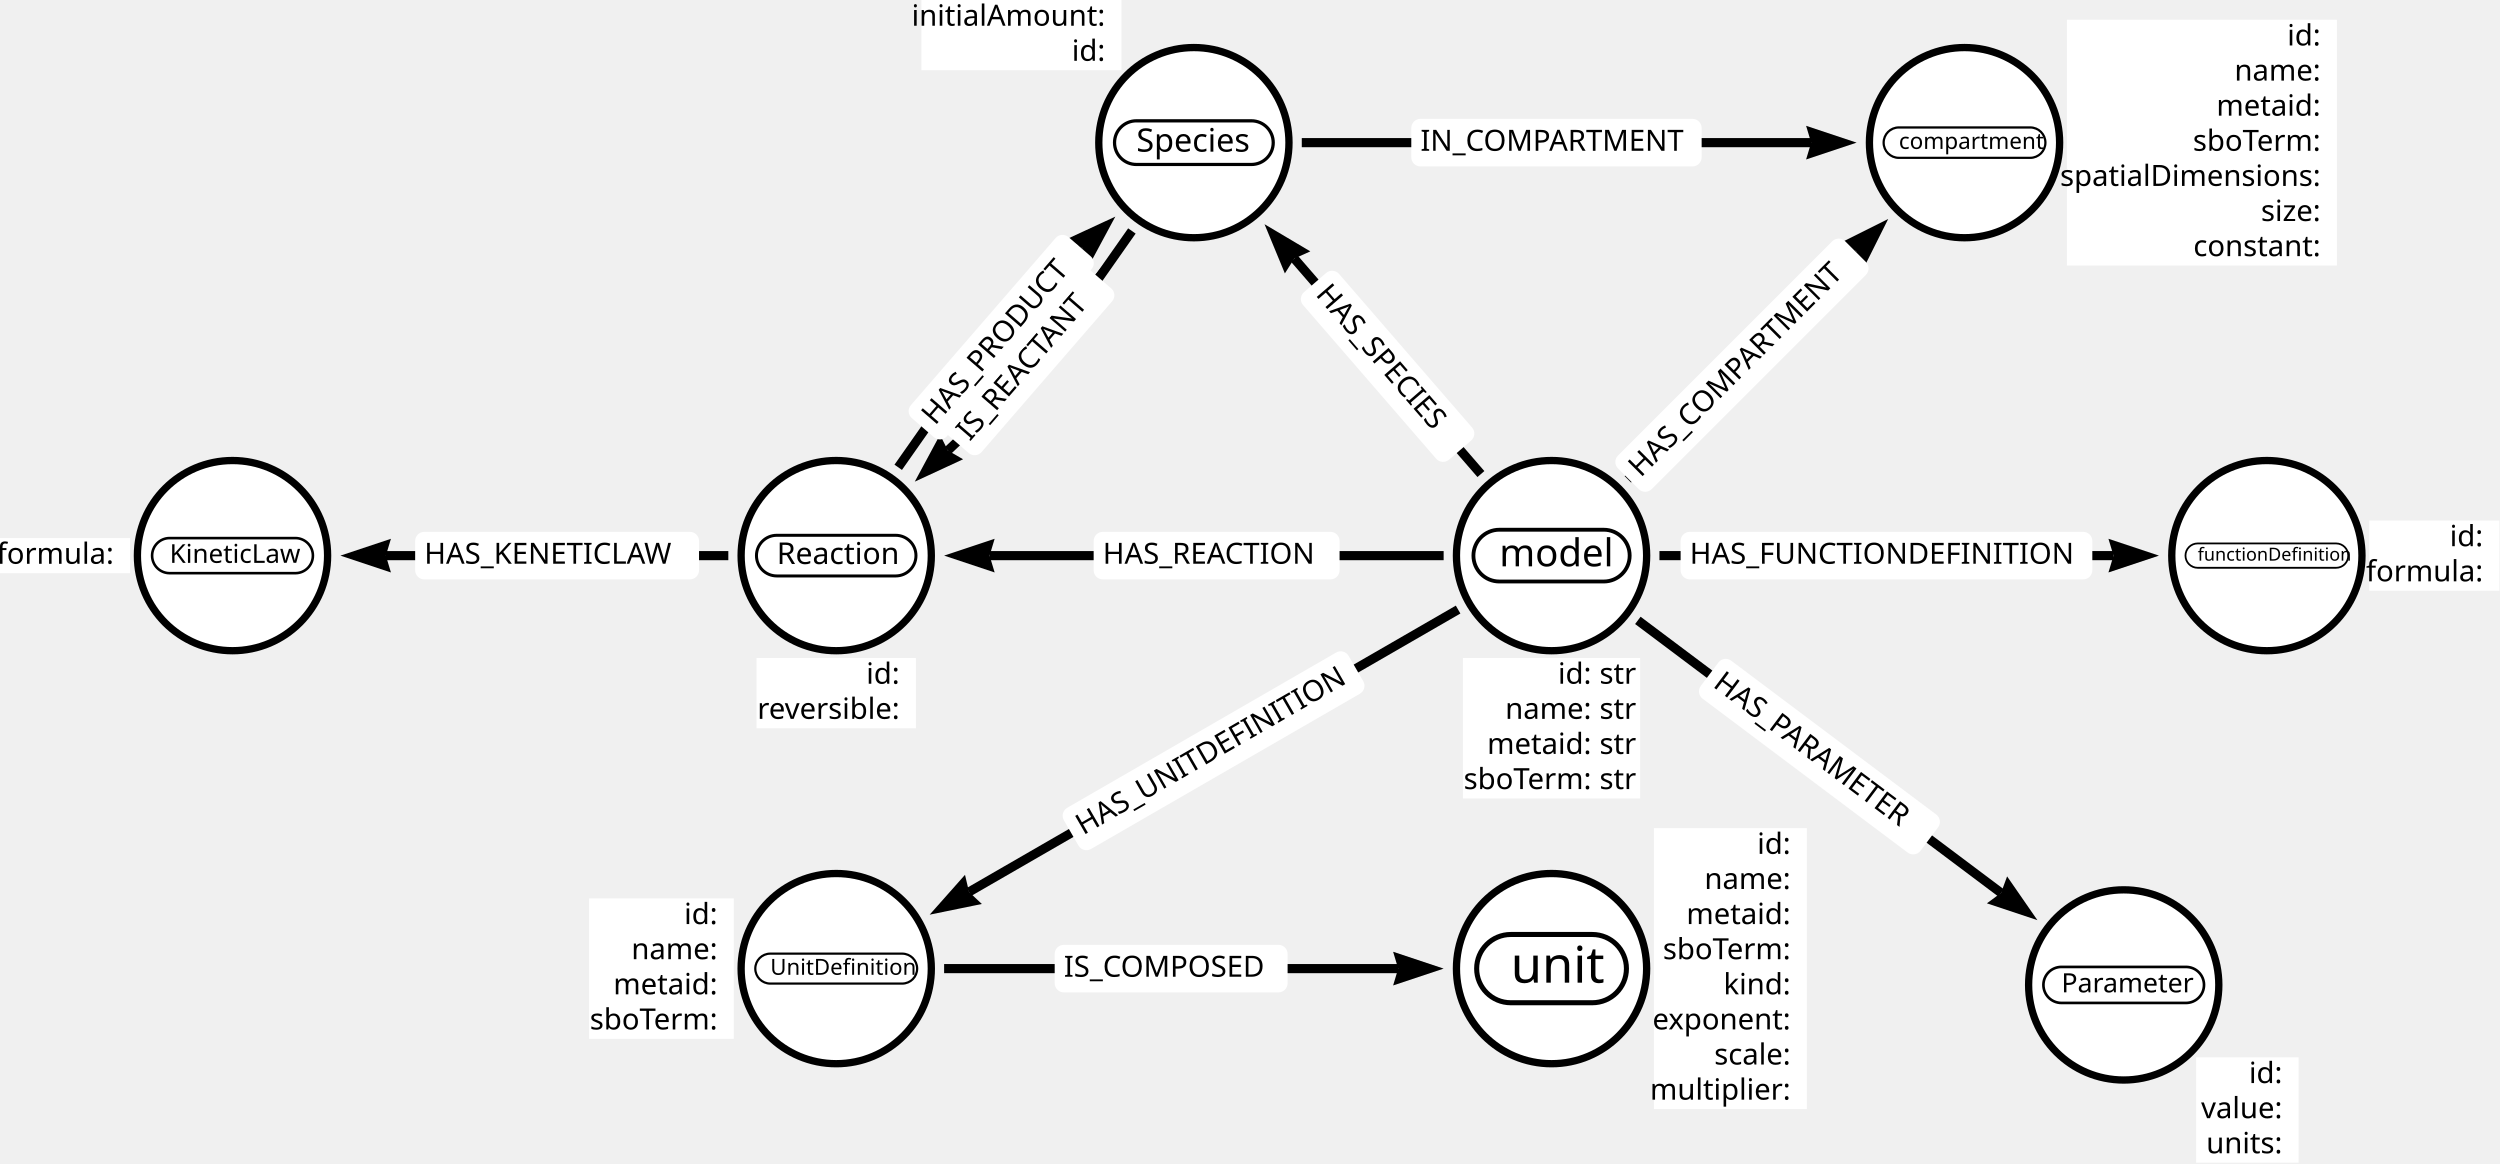
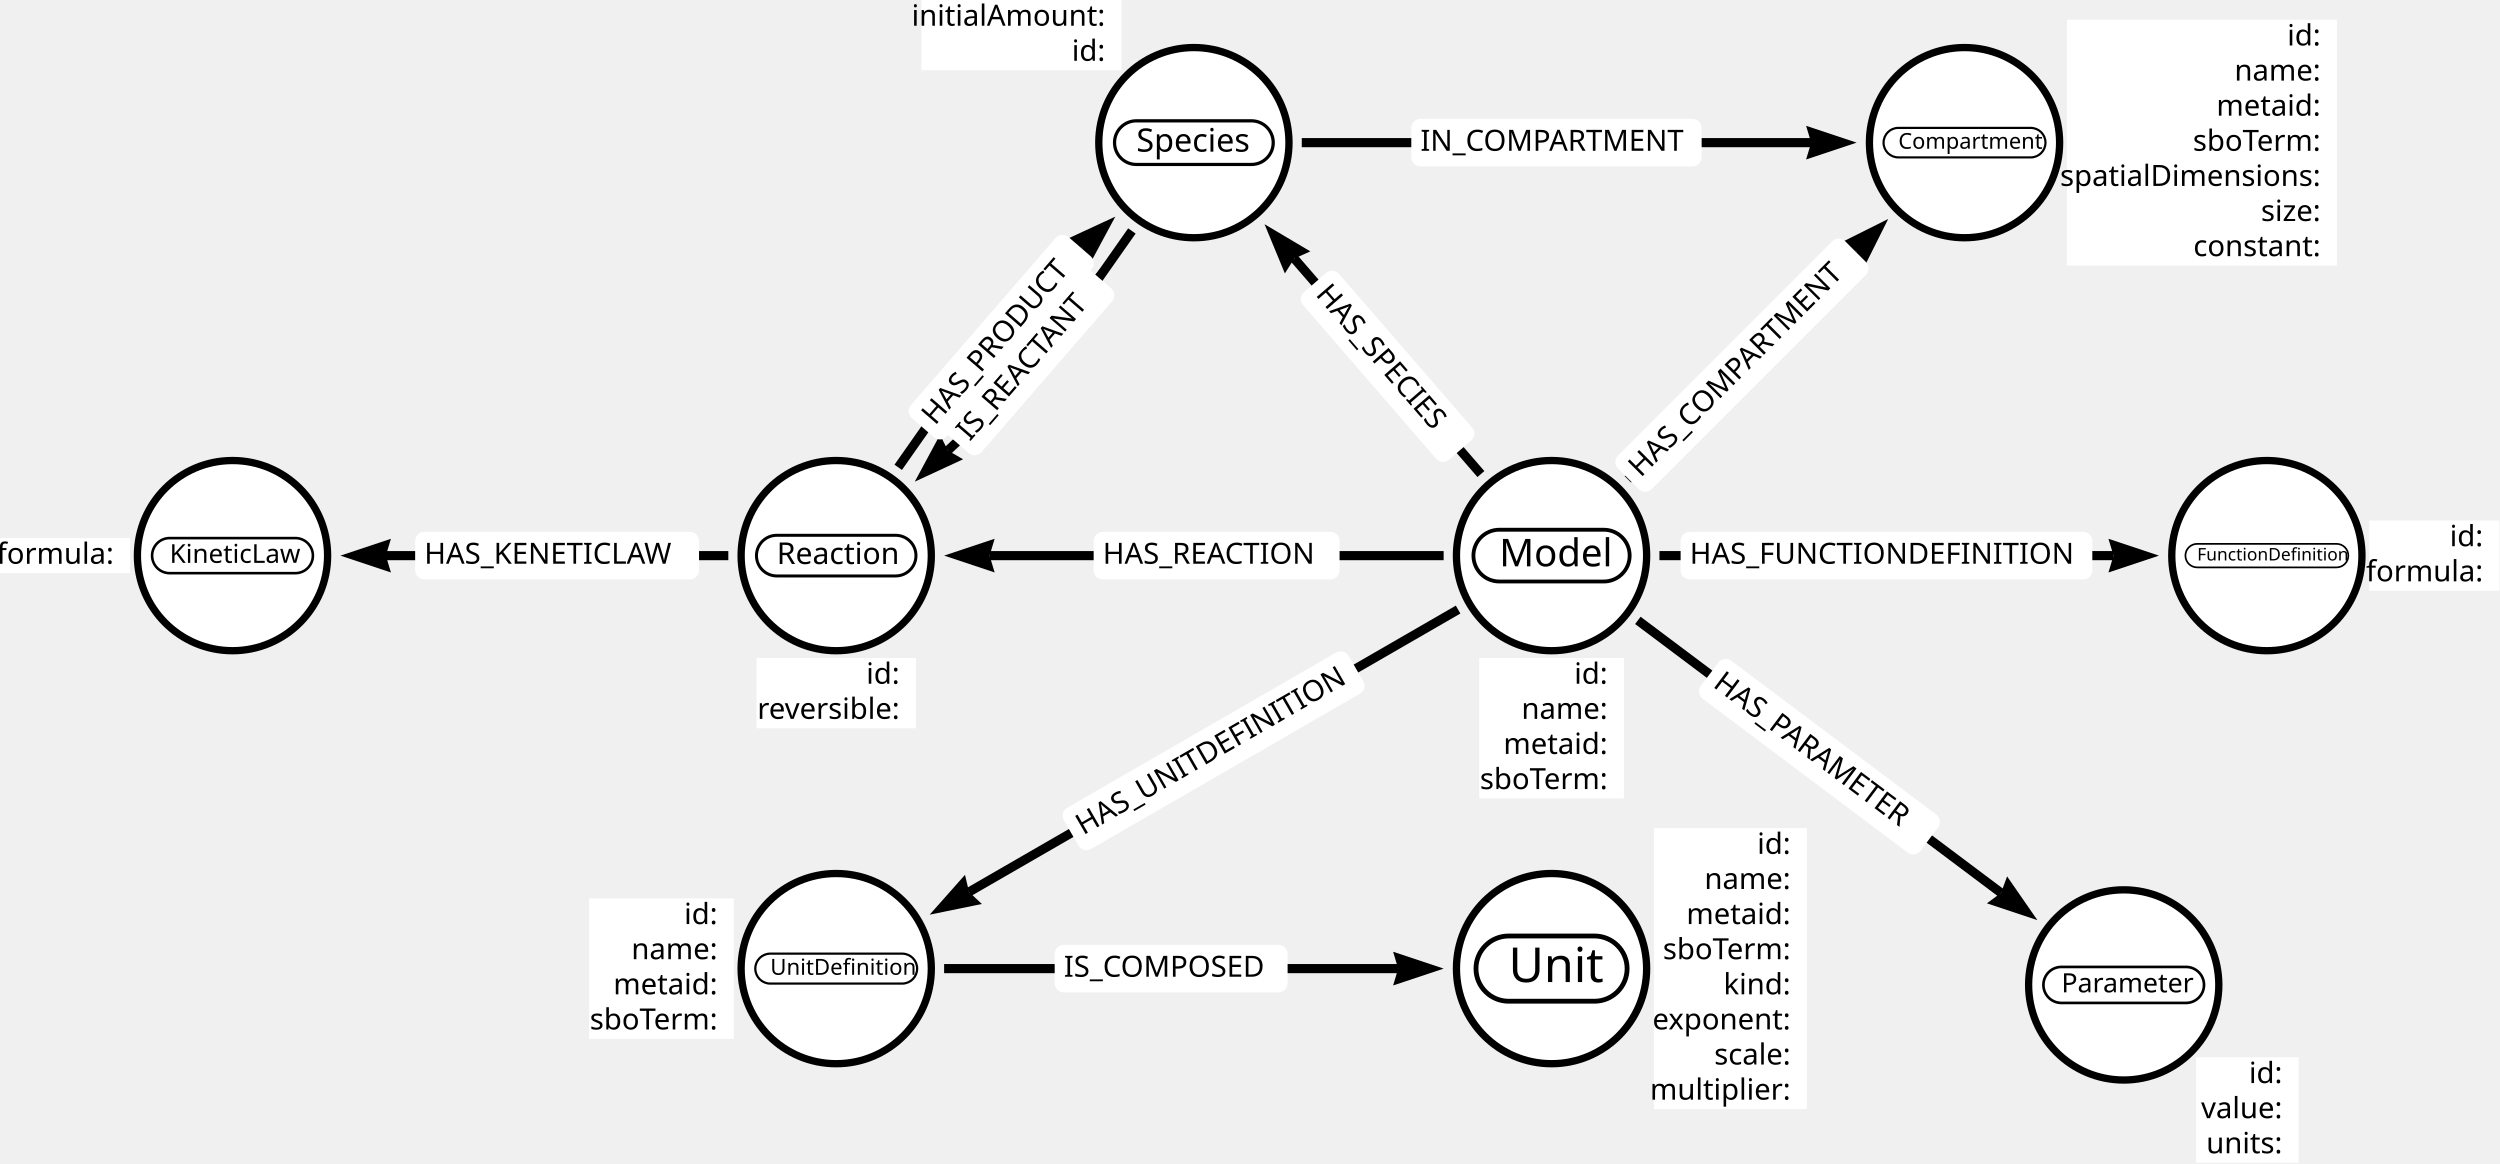
<svg xmlns="http://www.w3.org/2000/svg" width="1367" height="636" viewBox="0 0 1367 636">
  <defs>
    <style type="text/css" />
  </defs>
  <g transform="translate(-1.867188 81.99798) scale(1)">
    <g class="relationship">
      <g transform="translate(850.2512 221.8155) rotate(-45)" stroke-width="5" stroke="#000000">
        <path d="M 59 0 L 235.489 0" />
        <polygon points="-24.862,0 -27.625,9.208 0,0 -27.625,-9.208" fill="#000000" transform="translate(260.3513 0) rotate(0)" stroke="none" />
      </g>
      <g transform="translate(954.3688 117.6978) rotate(-45) translate(0 -13)">
        <g transform="translate(0 0)">
          <g transform="translate(-87.83203 0)" fill="#ffffff" stroke="#000000" stroke-width="0">
            <rect x="0" y="0" width="175.664" height="26" rx="5" ry="5" stroke="none" />
            <text xml:space="preserve" x="5" y="17.457" stroke="none" text-anchor="left" font-family="sans-serif" font-size="16" font-weight="normal" fill="#000000">HAS_COMPARTMENT</text>
          </g>
        </g>
      </g>
    </g>
    <g class="relationship">
      <g transform="translate(459.1128 447.6393) rotate(0)" stroke-width="5" stroke="#000000">
        <path d="M 59 0 L 307.276 0" />
        <polygon points="-24.862,0 -27.625,9.208 0,0 -27.625,-9.208" fill="#000000" transform="translate(332.1384 0) rotate(0)" stroke="none" />
      </g>
      <g transform="translate(642.2509 447.6393) rotate(0) translate(0 -13)">
        <g transform="translate(0 0)">
          <g transform="translate(-63.67969 0)" fill="#ffffff" stroke="#000000" stroke-width="0">
            <rect x="0" y="0" width="127.359" height="26" rx="5" ry="5" stroke="none" />
            <text xml:space="preserve" x="5" y="17.457" stroke="none" text-anchor="left" font-family="sans-serif" font-size="16" font-weight="normal" fill="#000000">IS_COMPOSED</text>
          </g>
        </g>
      </g>
    </g>
    <g class="relationship">
      <g transform="translate(850.2512 221.8155) rotate(150)" stroke-width="5" stroke="#000000">
        <path d="M 59 0 L 367.786 0" />
        <polygon points="-24.862,0 -27.625,9.208 0,0 -27.625,-9.208" fill="#000000" transform="translate(392.6477 0) rotate(0)" stroke="none" />
      </g>
      <g transform="translate(665.4476 328.5118) rotate(330) translate(0 -13)">
        <g transform="translate(0 0)">
          <g transform="translate(-89.89453 0)" fill="#ffffff" stroke="#000000" stroke-width="0">
            <rect x="0" y="0" width="179.789" height="26" rx="5" ry="5" stroke="none" />
            <text xml:space="preserve" x="5" y="17.457" stroke="none" text-anchor="left" font-family="sans-serif" font-size="16" font-weight="normal" fill="#000000">HAS_UNITDEFINITION</text>
          </g>
        </g>
      </g>
    </g>
    <g class="relationship">
      <g transform="translate(850.2512 221.8155) rotate(-130.8944)" stroke-width="5" stroke="#000000">
        <path d="M 59 0 L 214.868 0" />
        <polygon points="-24.862,0 -27.625,9.208 0,0 -27.625,-9.208" fill="#000000" transform="translate(239.7305 0) rotate(0)" stroke="none" />
      </g>
      <g transform="translate(760.6048 118.3046) rotate(49.10555) translate(0 -13)">
        <g transform="translate(0 0)">
          <g transform="translate(-60.57812 0)" fill="#ffffff" stroke="#000000" stroke-width="0">
            <rect x="0" y="0" width="121.156" height="26" rx="5" ry="5" stroke="none" />
            <text xml:space="preserve" x="5" y="17.457" stroke="none" text-anchor="left" font-family="sans-serif" font-size="16" font-weight="normal" fill="#000000">HAS_SPECIES</text>
          </g>
        </g>
      </g>
    </g>
    <g class="relationship">
      <g transform="translate(654.682 -4) rotate(0)" stroke-width="5" stroke="#000000">
        <path d="M 59 0 L 337.522 0" />
        <polygon points="-24.862,0 -27.625,9.208 0,0 -27.625,-9.208" fill="#000000" transform="translate(362.3846 0) rotate(0)" stroke="none" />
      </g>
      <g transform="translate(852.9433 -4) rotate(0) translate(0 -13)">
        <g transform="translate(0 0)">
          <g transform="translate(-79.38281 0)" fill="#ffffff" stroke="#000000" stroke-width="0">
            <rect x="0" y="0" width="158.766" height="26" rx="5" ry="5" stroke="none" />
            <text xml:space="preserve" x="5" y="17.457" stroke="none" text-anchor="left" font-family="sans-serif" font-size="16" font-weight="normal" fill="#000000">IN_COMPARTMENT</text>
          </g>
        </g>
      </g>
    </g>
    <g class="relationship">
      <g transform="translate(850.2512 221.8155) rotate(180)" stroke-width="5" stroke="#000000">
        <path d="M 59 0 L 307.276 0" />
        <polygon points="-24.862,0 -27.625,9.208 0,0 -27.625,-9.208" fill="#000000" transform="translate(332.1384 0) rotate(0)" stroke="none" />
      </g>
      <g transform="translate(667.1131 221.8155) rotate(360) translate(0 -13)">
        <g transform="translate(0 0)">
          <g transform="translate(-67.23438 0)" fill="#ffffff" stroke="#000000" stroke-width="0">
            <rect x="0" y="0" width="134.469" height="26" rx="5" ry="5" stroke="none" />
            <text xml:space="preserve" x="5" y="17.457" stroke="none" text-anchor="left" font-family="sans-serif" font-size="16" font-weight="normal" fill="#000000">HAS_REACTION</text>
          </g>
        </g>
      </g>
    </g>
    <g class="relationship">
      <g transform="translate(459.1128 221.8155) rotate(180)" stroke-width="5" stroke="#000000">
        <path d="M 59 0 L 246.251 0" />
        <polygon points="-24.862,0 -27.625,9.208 0,0 -27.625,-9.208" fill="#000000" transform="translate(271.1128 0) rotate(0)" stroke="none" />
      </g>
      <g transform="translate(306.4875 221.8155) rotate(360) translate(0 -13)">
        <g transform="translate(0 0)">
          <g transform="translate(-77.61328 0)" fill="#ffffff" stroke="#000000" stroke-width="0">
            <rect x="0" y="0" width="155.227" height="26" rx="5" ry="5" stroke="none" />
            <text xml:space="preserve" x="5" y="17.457" stroke="none" text-anchor="left" font-family="sans-serif" font-size="16" font-weight="normal" fill="#000000">HAS_KENETICLAW</text>
          </g>
        </g>
      </g>
    </g>
    <g class="relationship">
      <g transform="translate(654.682 -4) rotate(130.8944)" stroke-width="5" stroke="#000000">
        <path d="M 58.695 -5.99 L 95.969 -9.793 A 40 40 0 0 1 100.03 -10 L 149.365 -10 L 198.701 -10 A 40 40 0 0 1 202.762 -9.793 L 215.302 -8.514 L 215.302 -8.514" />
        <polygon points="-24.862,0 -27.625,9.208 0,0 -27.625,-9.208" fill="#000000" transform="translate(298.7305 0) rotate(5.826689) translate(-59 0)" stroke="none" />
      </g>
      <g transform="translate(564.4566 115.4544) rotate(310.8944) translate(0 -13)">
        <g transform="translate(0 0)">
          <g transform="translate(-59.53125 0)" fill="#ffffff" stroke="#000000" stroke-width="0">
            <rect x="0" y="0" width="119.062" height="26" rx="5" ry="5" stroke="none" />
            <text xml:space="preserve" x="5" y="17.457" stroke="none" text-anchor="left" font-family="sans-serif" font-size="16" font-weight="normal" fill="#000000">IS_REACTANT</text>
          </g>
        </g>
      </g>
    </g>
    <g class="relationship">
      <g transform="translate(459.1128 221.8155) rotate(-49.10555)" stroke-width="5" stroke="#000000">
        <path d="M 58.695 -5.99 L 95.969 -9.793 A 40 40 0 0 1 100.03 -10 L 149.365 -10 L 198.701 -10 A 40 40 0 0 1 202.762 -9.793 L 215.302 -8.514 L 215.302 -8.514" />
        <polygon points="-24.862,0 -27.625,9.208 0,0 -27.625,-9.208" fill="#000000" transform="translate(298.7305 0) rotate(5.826689) translate(-59 0)" stroke="none" />
      </g>
      <g transform="translate(549.3382 102.3611) rotate(-49.10555) translate(0 -13)">
        <g transform="translate(0 0)">
          <g transform="translate(-65.45312 0)" fill="#ffffff" stroke="#000000" stroke-width="0">
            <rect x="0" y="0" width="130.906" height="26" rx="5" ry="5" stroke="none" />
            <text xml:space="preserve" x="5" y="17.457" stroke="none" text-anchor="left" font-family="sans-serif" font-size="16" font-weight="normal" fill="#000000">HAS_PRODUCT</text>
          </g>
        </g>
      </g>
    </g>
    <g class="relationship">
      <g transform="translate(850.2512 221.8155) rotate(-8.326689800678277e-15)" stroke-width="5" stroke="#000000">
        <path d="M 59 0 L 307.276 0" />
        <polygon points="-24.862,0 -27.625,9.208 0,0 -27.625,-9.208" fill="#000000" transform="translate(332.1384 0) rotate(0)" stroke="none" />
      </g>
      <g transform="translate(1033.389 221.8155) rotate(-8.326689800678277e-15) translate(0 -13)">
        <g transform="translate(0 0)">
          <g transform="translate(-112.5586 0)" fill="#ffffff" stroke="#000000" stroke-width="0">
            <rect x="0" y="0" width="225.117" height="26" rx="5" ry="5" stroke="none" />
            <text xml:space="preserve" x="5" y="17.457" stroke="none" text-anchor="left" font-family="sans-serif" font-size="16" font-weight="normal" fill="#000000">HAS_FUNCTIONDEFINITION</text>
          </g>
        </g>
      </g>
    </g>
    <g class="relationship">
      <g transform="translate(850.2512 221.8155) rotate(36.88125)" stroke-width="5" stroke="#000000">
        <path d="M 59 0 L 307.276 0" />
        <polygon points="-24.862,0 -27.625,9.208 0,0 -27.625,-9.208" fill="#000000" transform="translate(332.1384 0) rotate(0)" stroke="none" />
      </g>
      <g transform="translate(996.7399 331.7273) rotate(36.88125) translate(0 -13)">
        <g transform="translate(0 0)">
          <g transform="translate(-75.09375 0)" fill="#ffffff" stroke="#000000" stroke-width="0">
            <rect x="0" y="0" width="150.188" height="26" rx="5" ry="5" stroke="none" />
            <text xml:space="preserve" x="5" y="17.457" stroke="none" text-anchor="left" font-family="sans-serif" font-size="16" font-weight="normal" fill="#000000">HAS_PARAMETER</text>
          </g>
        </g>
      </g>
    </g>
    <g class="node">
      <g fill="#ffffff" stroke="#000000" stroke-width="4">
        <circle cx="459.113" cy="447.639" r="52" />
      </g>
      <g transform="translate(459.1128 447.6393)">
        <g transform="scale(0.3031899) translate(0 -27)">
          <g transform="translate(0 0)">
            <g transform="translate(-145.9453 0)">
              <g fill="#ffffff" stroke="#000000" stroke-width="4">
                <rect x="0" y="0" width="291.891" height="54" rx="27" ry="27" />
                <text xml:space="preserve" x="27" y="38.143" stroke="none" font-family="sans-serif" font-size="40" font-weight="normal" fill="#000000">UnitDefinition</text>
              </g>
            </g>
          </g>
        </g>
        <g transform="translate(-56 -38.4)">
          <g transform="translate(0 0)">
            <g transform="translate(-79.13281 0)" fill="white">
              <rect x="0" y="0" width="79.133" height="76.8" rx="0" ry="0" stroke="none" />
              <g font-family="sans-serif" font-size="16" font-weight="normal" fill="#000000" text-anchor="end">
                <text xml:space="preserve" x="70.242" y="14.057" stroke="none">id:</text>
                <text xml:space="preserve" x="74.688" y="14.057" stroke="none" text-anchor="start" />
                <text xml:space="preserve" x="70.242" y="33.257" stroke="none" text-anchor="end">name:</text>
                <text xml:space="preserve" x="74.688" y="33.257" stroke="none" text-anchor="start" />
                <text xml:space="preserve" x="70.242" y="52.457" stroke="none" text-anchor="end">metaid:</text>
                <text xml:space="preserve" x="74.688" y="52.457" stroke="none" text-anchor="start" />
                <text xml:space="preserve" x="70.242" y="71.657" stroke="none" text-anchor="end">sboTerm:</text>
                <text xml:space="preserve" x="74.688" y="71.657" stroke="none" text-anchor="start" />
              </g>
            </g>
          </g>
        </g>
      </g>
    </g>
    <g class="node">
      <g fill="#ffffff" stroke="#000000" stroke-width="4">
        <circle cx="1076.067" cy="-4" r="52" />
      </g>
      <g transform="translate(1076.067 -4)">
-         <g transform="scale(0.3077484) translate(0 -27)">
-           <g transform="translate(0 0)">
-             <g transform="translate(-143.709 0)">
-               <g fill="#ffffff" stroke="#000000" stroke-width="4">
-                 <rect x="0" y="0" width="287.418" height="54" rx="27" ry="27" />
-                 <text xml:space="preserve" x="27" y="38.143" stroke="none" font-family="sans-serif" font-size="40" font-weight="normal" fill="#000000">compartment</text>
+         <g transform="scale(0.2988196) translate(0 -27)">
+           <g transform="translate(0 0)">
+             <g transform="translate(-148.1523 0)">
+               <g fill="#ffffff" stroke="#000000" stroke-width="4">
+                 <rect x="0" y="0" width="296.305" height="54" rx="27" ry="27" />
+                 <text xml:space="preserve" x="27" y="38.143" stroke="none" font-family="sans-serif" font-size="40" font-weight="normal" fill="#000000">Compartment</text>
              </g>
            </g>
          </g>
        </g>
        <g transform="translate(56 -67.2)">
          <g transform="translate(0 0)">
            <g transform="translate(0 0)" fill="white">
              <rect x="0" y="0" width="147.617" height="134.4" rx="0" ry="0" stroke="none" />
              <g font-family="sans-serif" font-size="16" font-weight="normal" fill="#000000" text-anchor="end">
                <text xml:space="preserve" x="138.727" y="14.057" stroke="none">id:</text>
                <text xml:space="preserve" x="143.172" y="14.057" stroke="none" text-anchor="start" />
                <text xml:space="preserve" x="138.727" y="33.257" stroke="none" text-anchor="end">name:</text>
                <text xml:space="preserve" x="143.172" y="33.257" stroke="none" text-anchor="start" />
                <text xml:space="preserve" x="138.727" y="52.457" stroke="none" text-anchor="end">metaid:</text>
                <text xml:space="preserve" x="143.172" y="52.457" stroke="none" text-anchor="start" />
                <text xml:space="preserve" x="138.727" y="71.657" stroke="none" text-anchor="end">sboTerm:</text>
                <text xml:space="preserve" x="143.172" y="71.657" stroke="none" text-anchor="start" />
                <text xml:space="preserve" x="138.727" y="90.857" stroke="none" text-anchor="end">spatialDimensions:</text>
                <text xml:space="preserve" x="143.172" y="90.857" stroke="none" text-anchor="start" />
                <text xml:space="preserve" x="138.727" y="110.057" stroke="none" text-anchor="end">size:</text>
                <text xml:space="preserve" x="143.172" y="110.057" stroke="none" text-anchor="start" />
                <text xml:space="preserve" x="138.727" y="129.257" stroke="none" text-anchor="end">constant:</text>
                <text xml:space="preserve" x="143.172" y="129.257" stroke="none" text-anchor="start" />
              </g>
            </g>
          </g>
        </g>
      </g>
    </g>
    <g class="node">
      <g fill="#ffffff" stroke="#000000" stroke-width="4">
        <circle cx="850.251" cy="221.815" r="52" />
      </g>
      <g transform="translate(850.2512 221.8155)">
        <g transform="scale(0.524292) translate(0 -27)">
          <g transform="translate(0 0)">
            <g transform="translate(-81.47266 0)">
              <g fill="#ffffff" stroke="#000000" stroke-width="4">
                <rect x="0" y="0" width="162.945" height="54" rx="27" ry="27" />
-                 <text xml:space="preserve" x="27" y="38.143" stroke="none" font-family="sans-serif" font-size="40" font-weight="normal" fill="#000000">model</text>
+                 <text xml:space="preserve" x="27" y="38.143" stroke="none" font-family="sans-serif" font-size="40" font-weight="normal" fill="#000000">Model</text>
              </g>
            </g>
          </g>
        </g>
        <g transform="translate(3.429011037612589e-15 56)">
          <g transform="translate(0 0)">
-             <g transform="translate(-48.45312 0)" fill="white">
-               <rect x="0" y="0" width="96.906" height="76.8" rx="0" ry="0" stroke="none" />
+             <g transform="translate(-39.56641 0)" fill="white">
+               <rect x="0" y="0" width="79.133" height="76.8" rx="0" ry="0" stroke="none" />
              <g font-family="sans-serif" font-size="16" font-weight="normal" fill="#000000" text-anchor="end">
                <text xml:space="preserve" x="70.242" y="14.057" stroke="none">id:</text>
-                 <text xml:space="preserve" x="74.688" y="14.057" stroke="none" text-anchor="start">str</text>
+                 <text xml:space="preserve" x="74.688" y="14.057" stroke="none" text-anchor="start" />
                <text xml:space="preserve" x="70.242" y="33.257" stroke="none" text-anchor="end">name:</text>
-                 <text xml:space="preserve" x="74.688" y="33.257" stroke="none" text-anchor="start">str</text>
+                 <text xml:space="preserve" x="74.688" y="33.257" stroke="none" text-anchor="start" />
                <text xml:space="preserve" x="70.242" y="52.457" stroke="none" text-anchor="end">metaid:</text>
-                 <text xml:space="preserve" x="74.688" y="52.457" stroke="none" text-anchor="start">str</text>
+                 <text xml:space="preserve" x="74.688" y="52.457" stroke="none" text-anchor="start" />
                <text xml:space="preserve" x="70.242" y="71.657" stroke="none" text-anchor="end">sboTerm:</text>
-                 <text xml:space="preserve" x="74.688" y="71.657" stroke="none" text-anchor="start">str</text>
+                 <text xml:space="preserve" x="74.688" y="71.657" stroke="none" text-anchor="start" />
              </g>
            </g>
          </g>
        </g>
      </g>
    </g>
    <g class="node">
      <g fill="#ffffff" stroke="#000000" stroke-width="4">
        <circle cx="850.251" cy="447.639" r="52" />
      </g>
      <g transform="translate(850.2512 447.6393)">
-         <g transform="scale(0.6911554) translate(0 -27)">
-           <g transform="translate(0 0)">
-             <g transform="translate(-59.24609 0)">
-               <g fill="#ffffff" stroke="#000000" stroke-width="4">
-                 <rect x="0" y="0" width="118.492" height="54" rx="27" ry="27" />
-                 <text xml:space="preserve" x="27" y="38.143" stroke="none" font-family="sans-serif" font-size="40" font-weight="normal" fill="#000000">unit</text>
+         <g transform="scale(0.6603698) translate(0 -27)">
+           <g transform="translate(0 0)">
+             <g transform="translate(-62.56641 0)">
+               <g fill="#ffffff" stroke="#000000" stroke-width="4">
+                 <rect x="0" y="0" width="125.133" height="54" rx="27" ry="27" />
+                 <text xml:space="preserve" x="27" y="38.143" stroke="none" font-family="sans-serif" font-size="40" font-weight="normal" fill="#000000">Unit</text>
              </g>
            </g>
          </g>
        </g>
        <g transform="translate(56 -76.8)">
          <g transform="translate(0 0)">
            <g transform="translate(0 0)" fill="white">
              <rect x="0" y="0" width="83.617" height="153.6" rx="0" ry="0" stroke="none" />
              <g font-family="sans-serif" font-size="16" font-weight="normal" fill="#000000" text-anchor="end">
                <text xml:space="preserve" x="74.727" y="14.057" stroke="none">id:</text>
                <text xml:space="preserve" x="79.172" y="14.057" stroke="none" text-anchor="start" />
                <text xml:space="preserve" x="74.727" y="33.257" stroke="none" text-anchor="end">name:</text>
                <text xml:space="preserve" x="79.172" y="33.257" stroke="none" text-anchor="start" />
                <text xml:space="preserve" x="74.727" y="52.457" stroke="none" text-anchor="end">metaid:</text>
                <text xml:space="preserve" x="79.172" y="52.457" stroke="none" text-anchor="start" />
                <text xml:space="preserve" x="74.727" y="71.657" stroke="none" text-anchor="end">sboTerm:</text>
                <text xml:space="preserve" x="79.172" y="71.657" stroke="none" text-anchor="start" />
                <text xml:space="preserve" x="74.727" y="90.857" stroke="none" text-anchor="end">kind:</text>
                <text xml:space="preserve" x="79.172" y="90.857" stroke="none" text-anchor="start" />
                <text xml:space="preserve" x="74.727" y="110.057" stroke="none" text-anchor="end">exponent:</text>
                <text xml:space="preserve" x="79.172" y="110.057" stroke="none" text-anchor="start" />
                <text xml:space="preserve" x="74.727" y="129.257" stroke="none" text-anchor="end">scale:</text>
                <text xml:space="preserve" x="79.172" y="129.257" stroke="none" text-anchor="start" />
                <text xml:space="preserve" x="74.727" y="148.457" stroke="none" text-anchor="end">multiplier:</text>
                <text xml:space="preserve" x="79.172" y="148.457" stroke="none" text-anchor="start" />
              </g>
            </g>
          </g>
        </g>
      </g>
    </g>
    <g class="node">
      <g fill="#ffffff" stroke="#000000" stroke-width="4">
        <circle cx="654.682" cy="-4" r="52" />
      </g>
      <g transform="translate(654.682 -4)">
        <g transform="scale(0.4420508) translate(0 -27)">
          <g transform="translate(0 0)">
            <g transform="translate(-98.15234 0)">
              <g fill="#ffffff" stroke="#000000" stroke-width="4">
                <rect x="0" y="0" width="196.305" height="54" rx="27" ry="27" />
                <text xml:space="preserve" x="27" y="38.143" stroke="none" font-family="sans-serif" font-size="40" font-weight="normal" fill="#000000">Species</text>
              </g>
            </g>
          </g>
        </g>
        <g transform="translate(-39.59798 -77.99798)">
          <g transform="translate(0 0)">
            <g transform="translate(-109.3828 0)" fill="white">
              <rect x="0" y="0" width="109.383" height="38.4" rx="0" ry="0" stroke="none" />
              <g font-family="sans-serif" font-size="16" font-weight="normal" fill="#000000" text-anchor="end">
                <text xml:space="preserve" x="100.492" y="14.057" stroke="none">initialAmount:</text>
                <text xml:space="preserve" x="104.938" y="14.057" stroke="none" text-anchor="start" />
                <text xml:space="preserve" x="100.492" y="33.257" stroke="none" text-anchor="end">id:</text>
                <text xml:space="preserve" x="104.938" y="33.257" stroke="none" text-anchor="start" />
              </g>
            </g>
          </g>
        </g>
      </g>
    </g>
    <g class="node">
      <g fill="#ffffff" stroke="#000000" stroke-width="4">
        <circle cx="459.113" cy="221.815" r="52" />
      </g>
      <g transform="translate(459.1128 221.8155)">
        <g transform="scale(0.4116273) translate(0 -27)">
          <g transform="translate(0 0)">
            <g transform="translate(-105.9355 0)">
              <g fill="#ffffff" stroke="#000000" stroke-width="4">
                <rect x="0" y="0" width="211.871" height="54" rx="27" ry="27" />
                <text xml:space="preserve" x="27" y="38.143" stroke="none" font-family="sans-serif" font-size="40" font-weight="normal" fill="#000000">Reaction</text>
              </g>
            </g>
          </g>
        </g>
        <g transform="translate(3.429011037612589e-15 56)">
          <g transform="translate(0 0)">
            <g transform="translate(-43.57031 0)" fill="white">
              <rect x="0" y="0" width="87.141" height="38.4" rx="0" ry="0" stroke="none" />
              <g font-family="sans-serif" font-size="16" font-weight="normal" fill="#000000" text-anchor="end">
                <text xml:space="preserve" x="78.25" y="14.057" stroke="none">id:</text>
                <text xml:space="preserve" x="82.695" y="14.057" stroke="none" text-anchor="start" />
                <text xml:space="preserve" x="78.25" y="33.257" stroke="none" text-anchor="end">reversible:</text>
                <text xml:space="preserve" x="82.695" y="33.257" stroke="none" text-anchor="start" />
              </g>
            </g>
          </g>
        </g>
      </g>
    </g>
    <g class="node">
      <g fill="#ffffff" stroke="#000000" stroke-width="4">
        <circle cx="129" cy="221.815" r="52" />
      </g>
      <g transform="translate(129 221.8155)">
        <g transform="scale(0.3553641) translate(0 -27)">
          <g transform="translate(0 0)">
            <g transform="translate(-123.7188 0)">
              <g fill="#ffffff" stroke="#000000" stroke-width="4">
                <rect x="0" y="0" width="247.438" height="54" rx="27" ry="27" />
                <text xml:space="preserve" x="27" y="38.143" stroke="none" font-family="sans-serif" font-size="40" font-weight="normal" fill="#000000">KineticLaw</text>
              </g>
            </g>
          </g>
        </g>
        <g transform="translate(-56 -9.6)">
          <g transform="translate(0 0)">
            <g transform="translate(-71.13281 0)" fill="white">
              <rect x="0" y="0" width="71.133" height="19.2" rx="0" ry="0" stroke="none" />
              <g font-family="sans-serif" font-size="16" font-weight="normal" fill="#000000" text-anchor="end">
                <text xml:space="preserve" x="62.242" y="14.057" stroke="none">formula:</text>
                <text xml:space="preserve" x="66.688" y="14.057" stroke="none" text-anchor="start" />
              </g>
            </g>
          </g>
        </g>
      </g>
    </g>
    <g class="node">
      <g fill="#ffffff" stroke="#000000" stroke-width="4">
        <circle cx="1163.115" cy="456.56" r="52" />
      </g>
      <g transform="translate(1163.115 456.5605)">
        <g transform="scale(0.3647855) translate(0 -27)">
          <g transform="translate(0 0)">
            <g transform="translate(-120.3691 0)">
              <g fill="#ffffff" stroke="#000000" stroke-width="4">
                <rect x="0" y="0" width="240.738" height="54" rx="27" ry="27" />
                <text xml:space="preserve" x="27" y="38.143" stroke="none" font-family="sans-serif" font-size="40" font-weight="normal" fill="#000000">Parameter</text>
              </g>
            </g>
          </g>
        </g>
        <g transform="translate(39.59798 39.59798)">
          <g transform="translate(0 0)">
            <g transform="translate(0 0)" fill="white">
              <rect x="0" y="0" width="56.031" height="57.6" rx="0" ry="0" stroke="none" />
              <g font-family="sans-serif" font-size="16" font-weight="normal" fill="#000000" text-anchor="end">
                <text xml:space="preserve" x="47.141" y="14.057" stroke="none">id:</text>
                <text xml:space="preserve" x="51.586" y="14.057" stroke="none" text-anchor="start" />
                <text xml:space="preserve" x="47.141" y="33.257" stroke="none" text-anchor="end">value:</text>
                <text xml:space="preserve" x="51.586" y="33.257" stroke="none" text-anchor="start" />
                <text xml:space="preserve" x="47.141" y="52.457" stroke="none" text-anchor="end">units:</text>
                <text xml:space="preserve" x="51.586" y="52.457" stroke="none" text-anchor="start" />
              </g>
            </g>
          </g>
        </g>
      </g>
    </g>
    <g class="node">
      <g fill="#ffffff" stroke="#000000" stroke-width="4">
        <circle cx="1241.39" cy="221.815" r="52" />
      </g>
      <g transform="translate(1241.39 221.8155)">
-         <g transform="scale(0.2466608) translate(0 -27)">
-           <g transform="translate(0 0)">
-             <g transform="translate(-180.4277 0)">
-               <g fill="#ffffff" stroke="#000000" stroke-width="4">
-                 <rect x="0" y="0" width="360.855" height="54" rx="27" ry="27" />
-                 <text xml:space="preserve" x="27" y="38.143" stroke="none" font-family="sans-serif" font-size="40" font-weight="normal" fill="#000000">functionDefinition</text>
+         <g transform="scale(0.2380623) translate(0 -27)">
+           <g transform="translate(0 0)">
+             <g transform="translate(-187.0879 0)">
+               <g fill="#ffffff" stroke="#000000" stroke-width="4">
+                 <rect x="0" y="0" width="374.176" height="54" rx="27" ry="27" />
+                 <text xml:space="preserve" x="27" y="38.143" stroke="none" font-family="sans-serif" font-size="40" font-weight="normal" fill="#000000">FunctionDefinition</text>
              </g>
            </g>
          </g>
        </g>
        <g transform="translate(56 -19.2)">
          <g transform="translate(0 0)">
            <g transform="translate(0 0)" fill="white">
              <rect x="0" y="0" width="71.133" height="38.4" rx="0" ry="0" stroke="none" />
              <g font-family="sans-serif" font-size="16" font-weight="normal" fill="#000000" text-anchor="end">
                <text xml:space="preserve" x="62.242" y="14.057" stroke="none">id:</text>
                <text xml:space="preserve" x="66.688" y="14.057" stroke="none" text-anchor="start" />
                <text xml:space="preserve" x="62.242" y="33.257" stroke="none" text-anchor="end">formula:</text>
                <text xml:space="preserve" x="66.688" y="33.257" stroke="none" text-anchor="start" />
              </g>
            </g>
          </g>
        </g>
      </g>
    </g>
  </g>
</svg>
